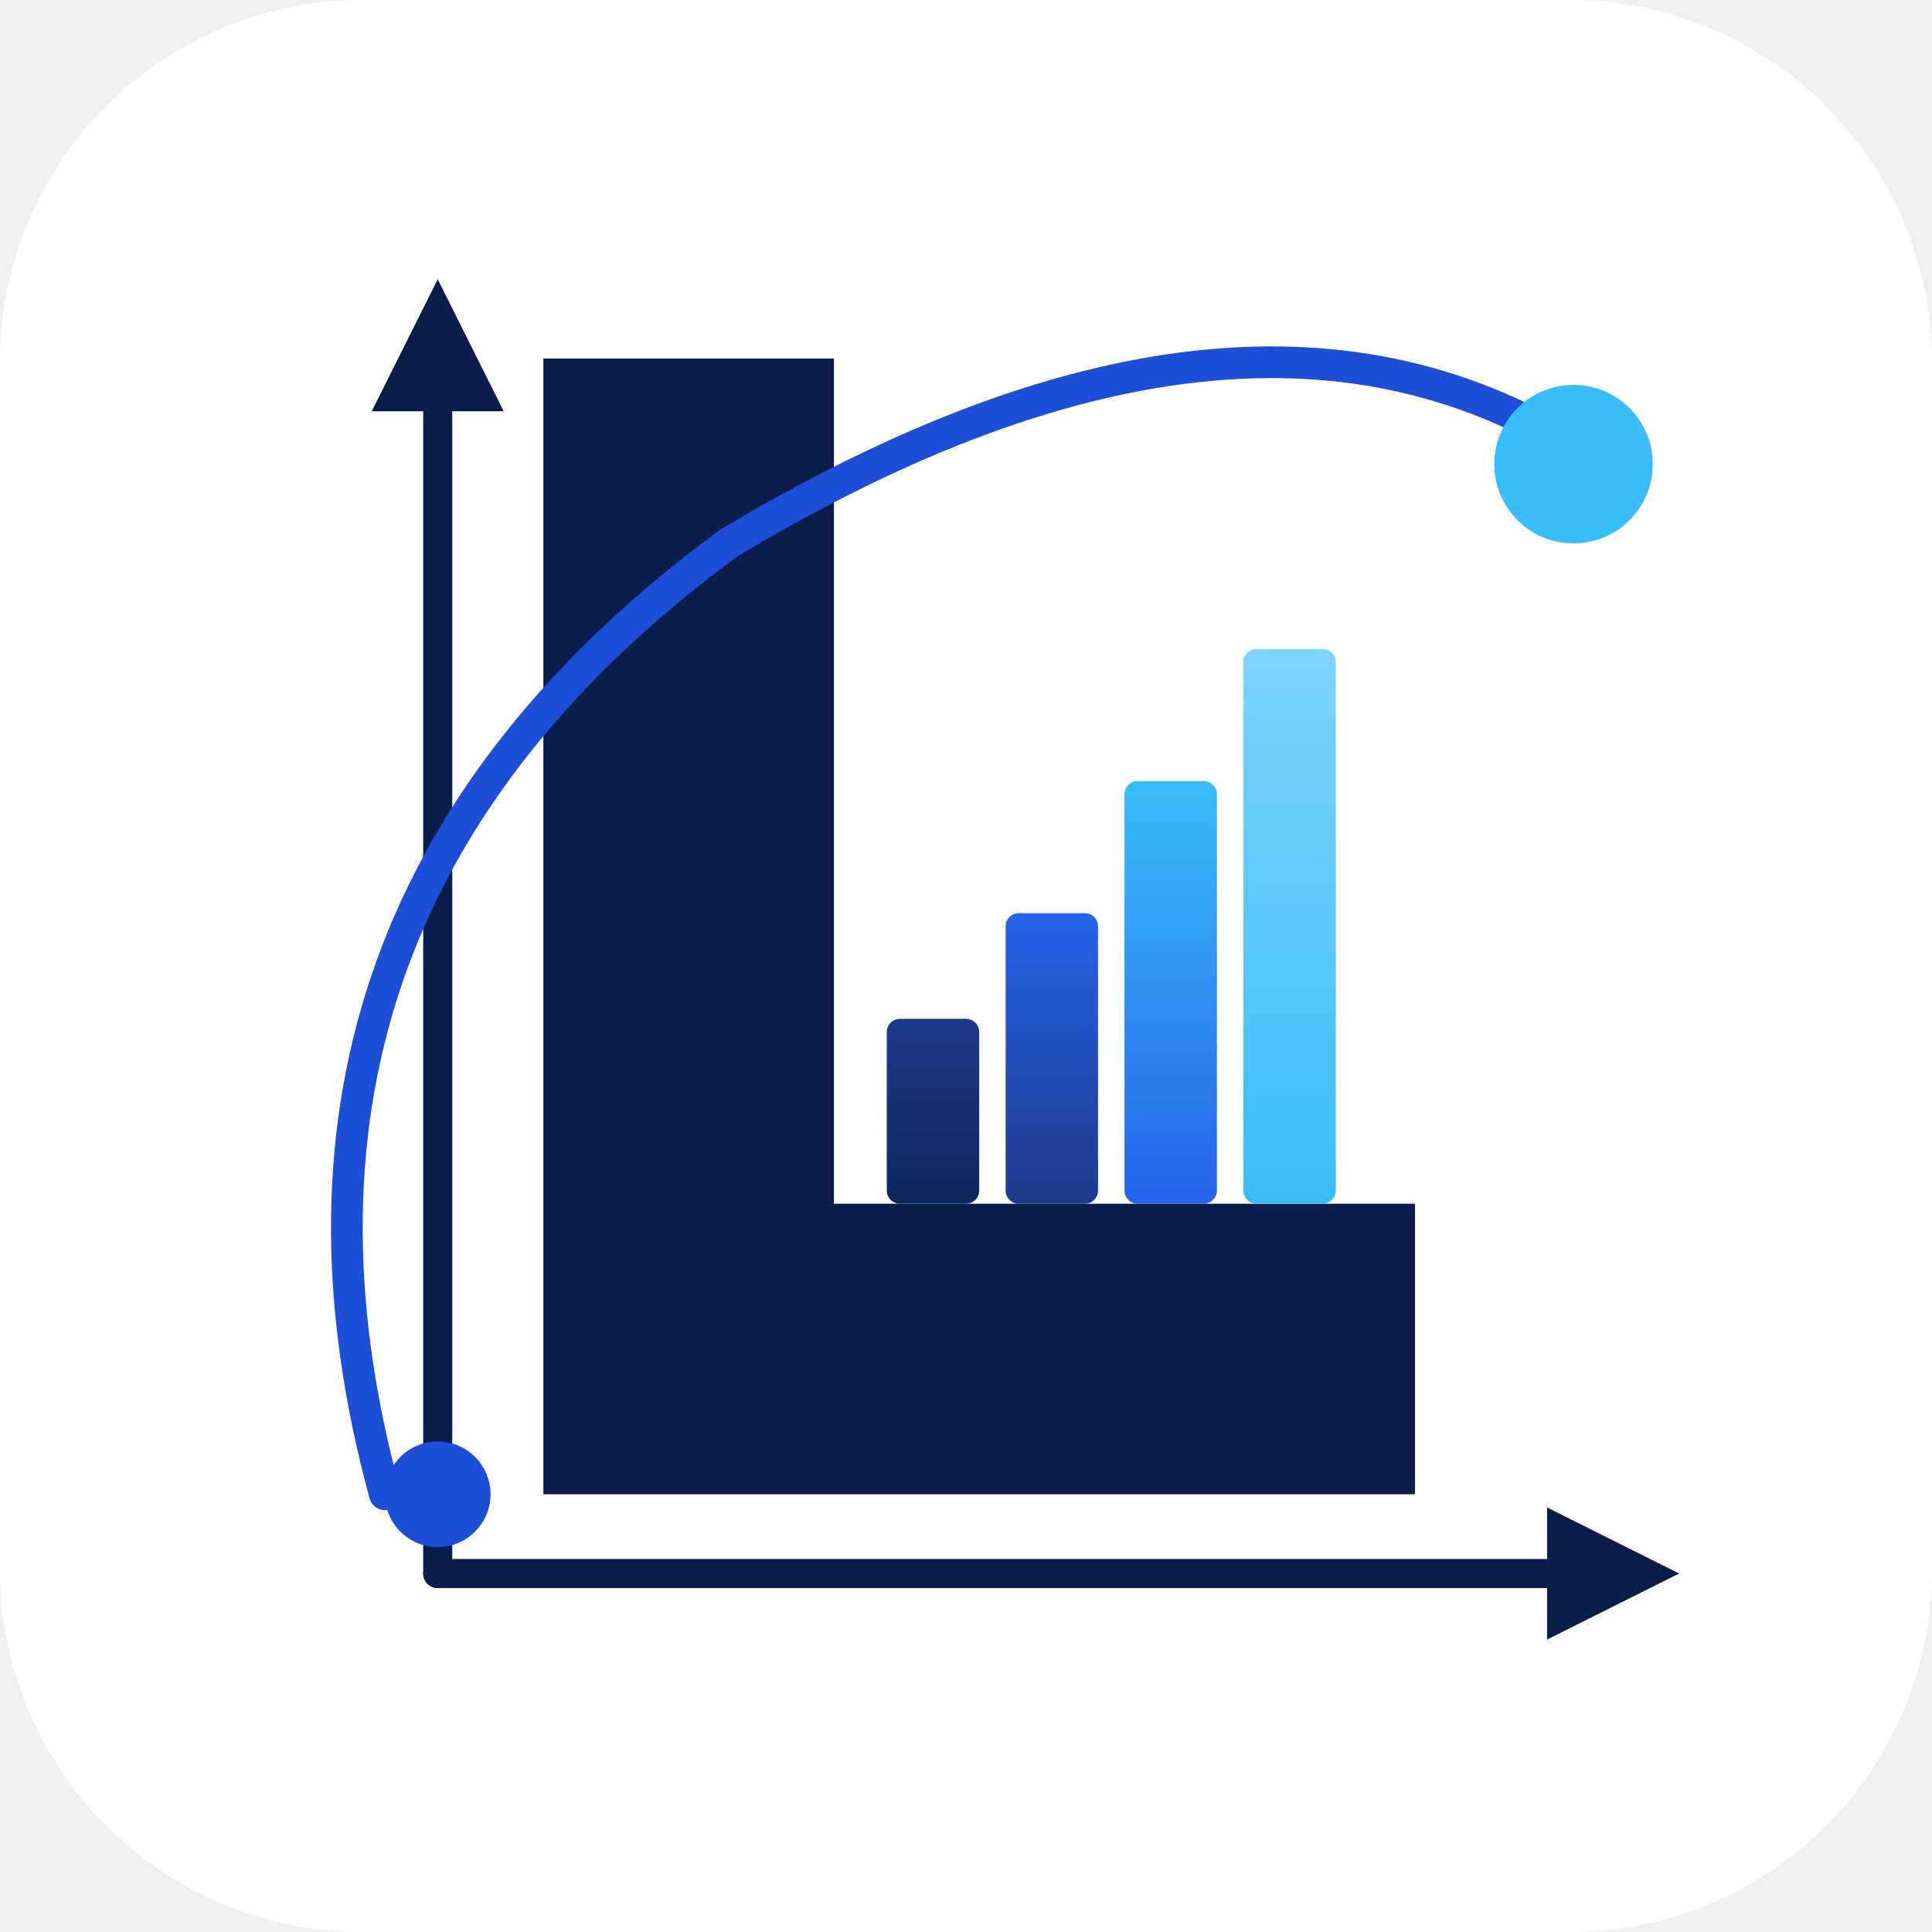
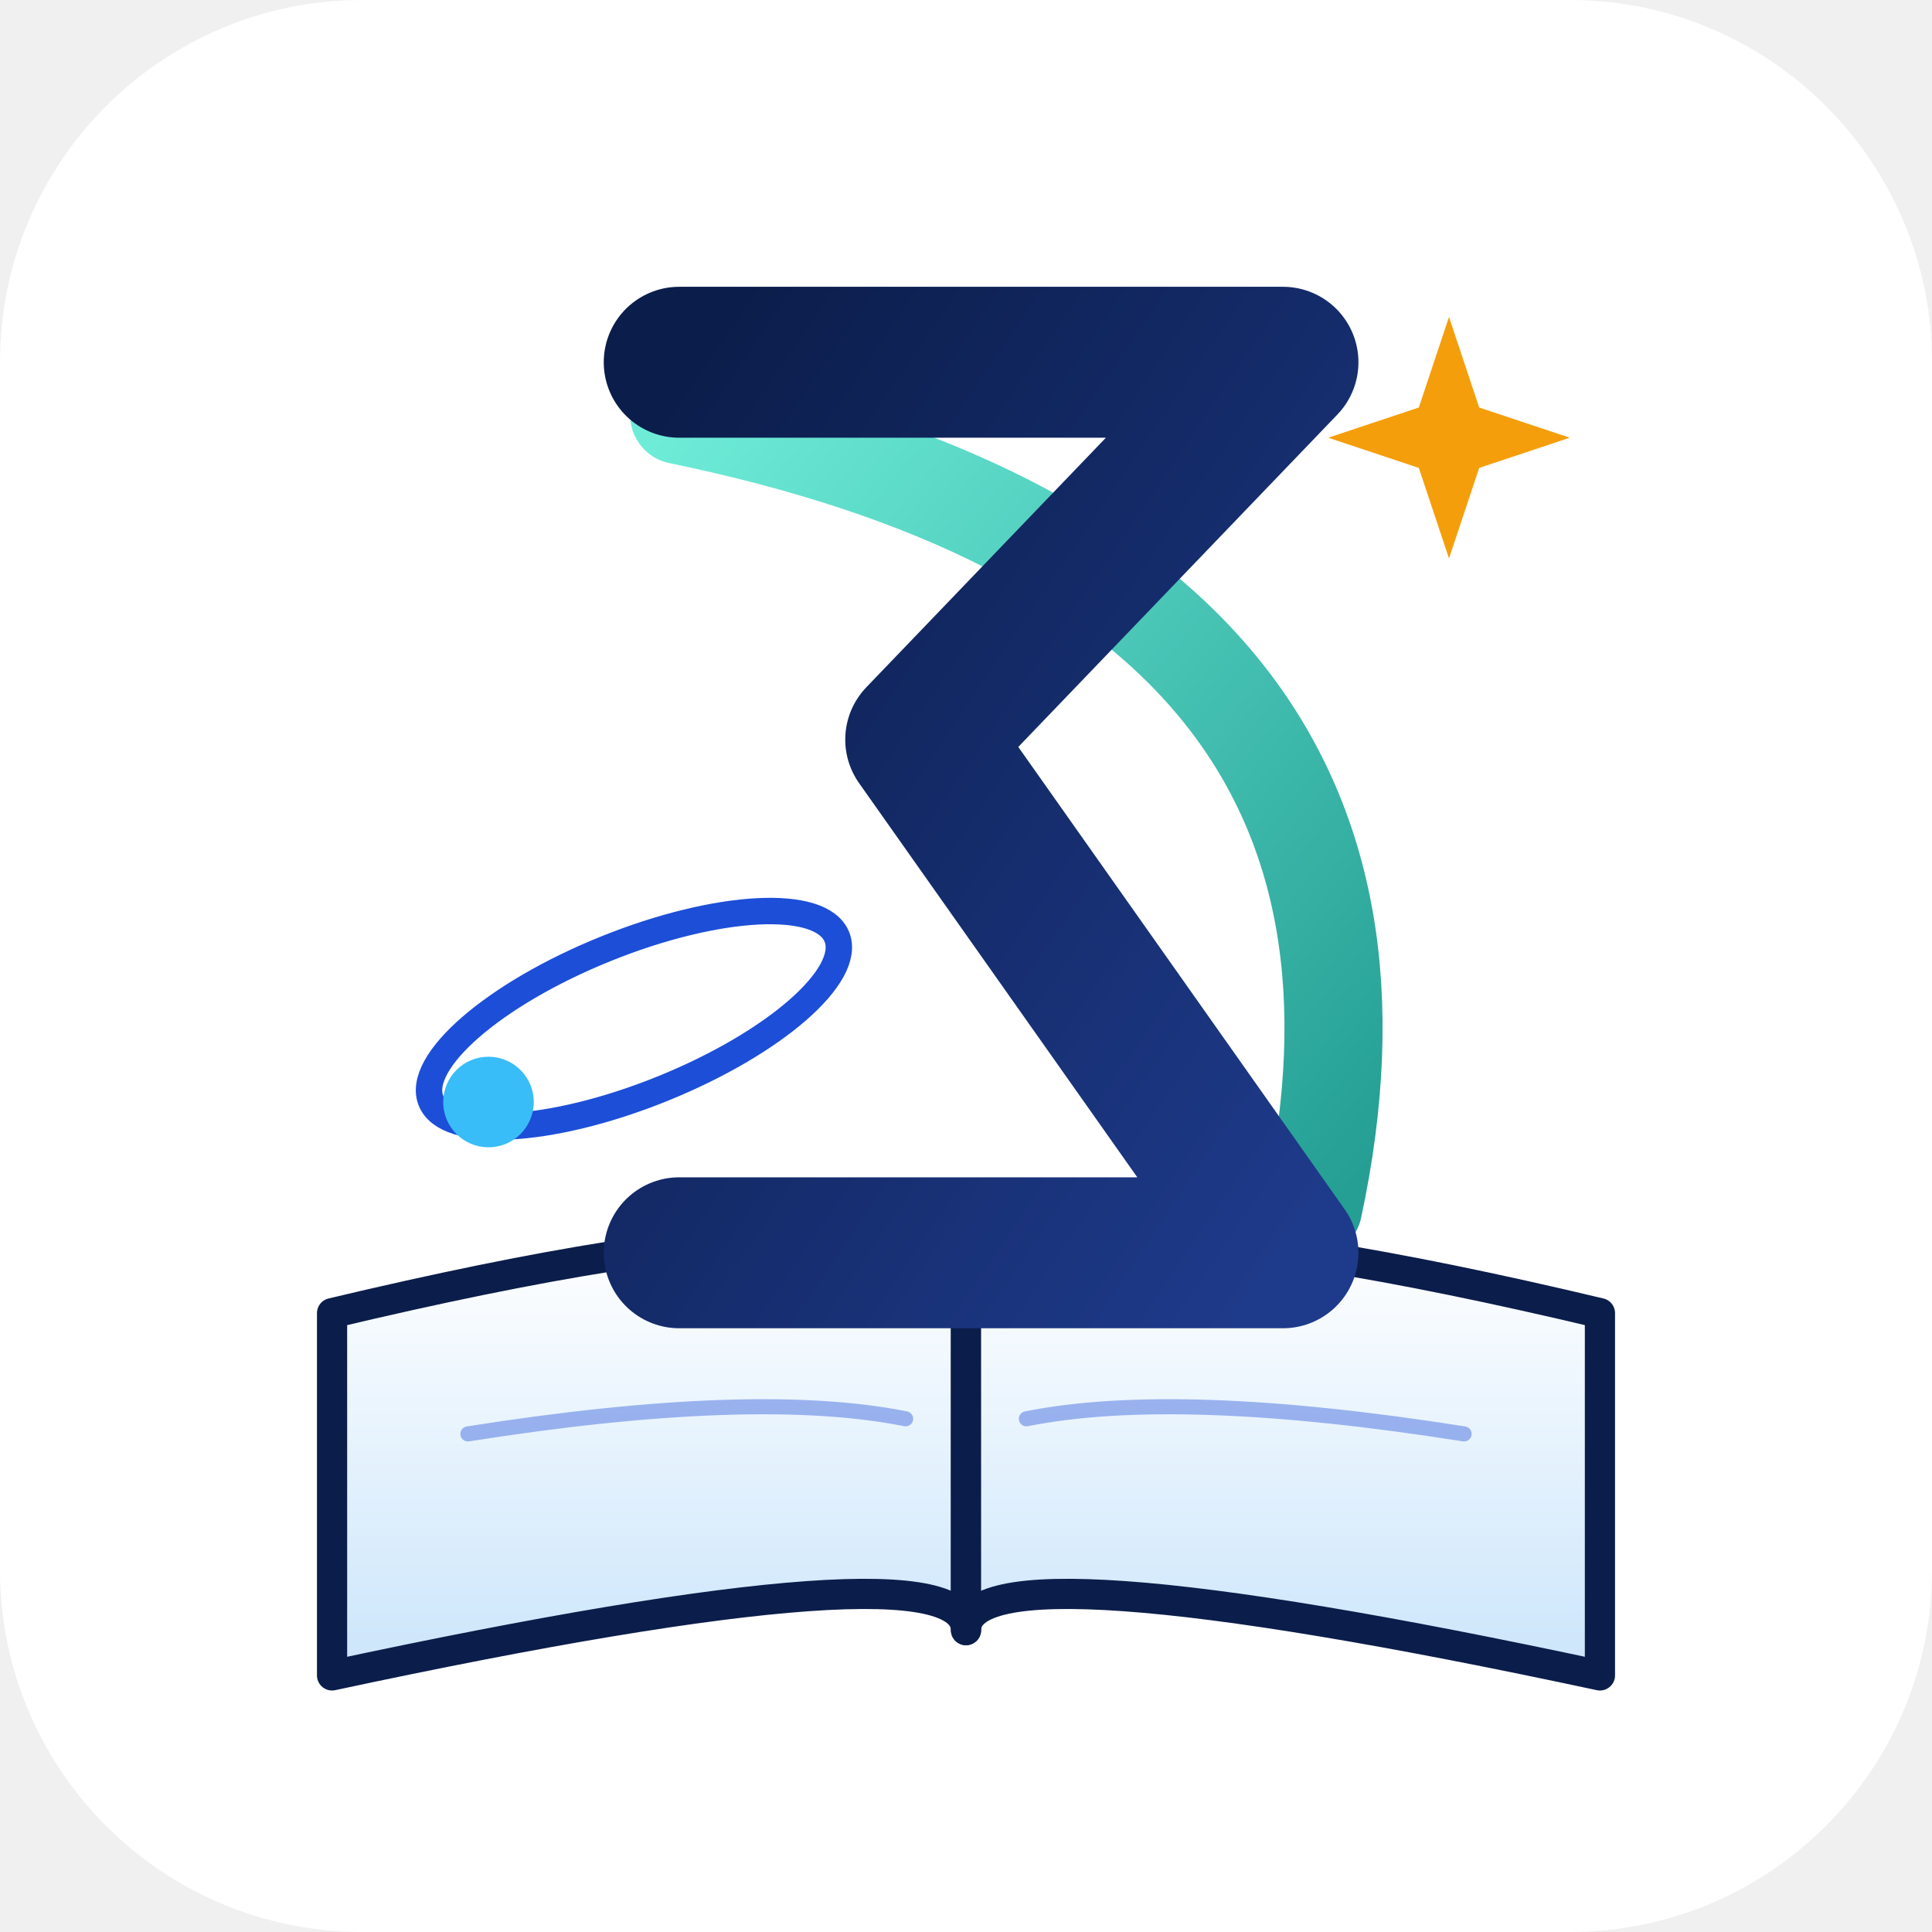
- <svg xmlns="http://www.w3.org/2000/svg" viewBox="0 0 512 512" role="img" aria-label="Solvora">
+ <svg xmlns="http://www.w3.org/2000/svg" viewBox="0 0 512 512" role="img" aria-label="Solvora Learning Lab">
  <defs>
-     <linearGradient id="fv-bar-1" x1="0" y1="1" x2="0" y2="0">
-       <stop offset="0" stop-color="#0f2659" />
-       <stop offset="1" stop-color="#1f3a8a" />
+     <linearGradient id="fv-sigma" x1="0" y1="0" x2="1" y2="1">
+       <stop offset="0" stop-color="#0b1d4a" />
+       <stop offset="1" stop-color="#1e3a8a" />
    </linearGradient>
-     <linearGradient id="fv-bar-2" x1="0" y1="1" x2="0" y2="0">
-       <stop offset="0" stop-color="#1f3a8a" />
-       <stop offset="1" stop-color="#2563eb" />
+     <linearGradient id="fv-swoosh" x1="0" y1="0" x2="1" y2="1">
+       <stop offset="0" stop-color="#5eead4" />
+       <stop offset="1" stop-color="#0d9488" />
    </linearGradient>
-     <linearGradient id="fv-bar-3" x1="0" y1="1" x2="0" y2="0">
-       <stop offset="0" stop-color="#2563eb" />
-       <stop offset="1" stop-color="#38bdf8" />
-     </linearGradient>
-     <linearGradient id="fv-bar-4" x1="0" y1="1" x2="0" y2="0">
-       <stop offset="0" stop-color="#38bdf8" />
-       <stop offset="1" stop-color="#7dd3fc" />
+     <linearGradient id="fv-page" x1="0" y1="0" x2="0" y2="1">
+       <stop offset="0" stop-color="#ffffff" />
+       <stop offset="1" stop-color="#cbe5fb" />
    </linearGradient>
  </defs>
  <rect width="512" height="512" rx="96" fill="#ffffff" />
-   <g transform="translate(46 46) scale(3.5)">
-     <path d="M28 14h22v64h44v22H28V14Z" fill="#0b1d4a" />
-     <line x1="20" y1="106" x2="20" y2="14" stroke="#0b1d4a" stroke-width="2.2" stroke-linecap="round" />
-     <path d="M20 8 L15 18 L25 18 Z" fill="#0b1d4a" />
-     <line x1="20" y1="106" x2="110" y2="106" stroke="#0b1d4a" stroke-width="2.2" stroke-linecap="round" />
-     <path d="M114 106 L104 101 L104 111 Z" fill="#0b1d4a" />
-     <rect x="54" y="64" width="7" height="14" rx="1" fill="url(#fv-bar-1)" />
-     <rect x="63" y="56" width="7" height="22" rx="1" fill="url(#fv-bar-2)" />
-     <rect x="72" y="46" width="7" height="32" rx="1" fill="url(#fv-bar-3)" />
-     <rect x="81" y="36" width="7" height="42" rx="1" fill="url(#fv-bar-4)" />
-     <path d="M16 100 Q 4 56 42 28 Q 82 4 108 22" fill="none" stroke="#1d4ed8" stroke-width="2.4" stroke-linecap="round" />
-     <circle cx="106" cy="22" r="6" fill="#38bdf8" />
-     <circle cx="20" cy="100" r="4" fill="#1d4ed8" />
+   <g>
+     <path d="M88 348 Q 256 308 256 348 L256 432 Q 256 408 88 444 Z" fill="url(#fv-page)" stroke="#0b1d4a" stroke-width="8" stroke-linejoin="round" />
+     <path d="M424 348 Q 256 308 256 348 L256 432 Q 256 408 424 444 Z" fill="url(#fv-page)" stroke="#0b1d4a" stroke-width="8" stroke-linejoin="round" />
+     <path d="M124 380 Q 200 368 240 376" stroke="#1d4ed8" stroke-width="4" fill="none" opacity="0.4" stroke-linecap="round" />
+     <path d="M272 376 Q 312 368 388 380" stroke="#1d4ed8" stroke-width="4" fill="none" opacity="0.4" stroke-linecap="round" />
+   </g>
+   <path d="M180 110 Q 384 152 348 320" fill="none" stroke="url(#fv-swoosh)" stroke-width="26" stroke-linecap="round" opacity="0.9" />
+   <path d="M180 96 L340 96 L244 196 L340 332 L180 332" fill="none" stroke="url(#fv-sigma)" stroke-width="40" stroke-linecap="round" stroke-linejoin="round" />
+   <g transform="translate(168 270) rotate(-22)">
+     <ellipse cx="0" cy="0" rx="58" ry="20" fill="none" stroke="#1d4ed8" stroke-width="7" />
+     <circle cx="-44" cy="6" r="12" fill="#38bdf8" />
+   </g>
+   <g transform="translate(384 116)">
+     <path d="M0 -32 L8 -8 L32 0 L8 8 L0 32 L-8 8 L-32 0 L-8 -8 Z" fill="#f59e0b" />
  </g>
</svg>
